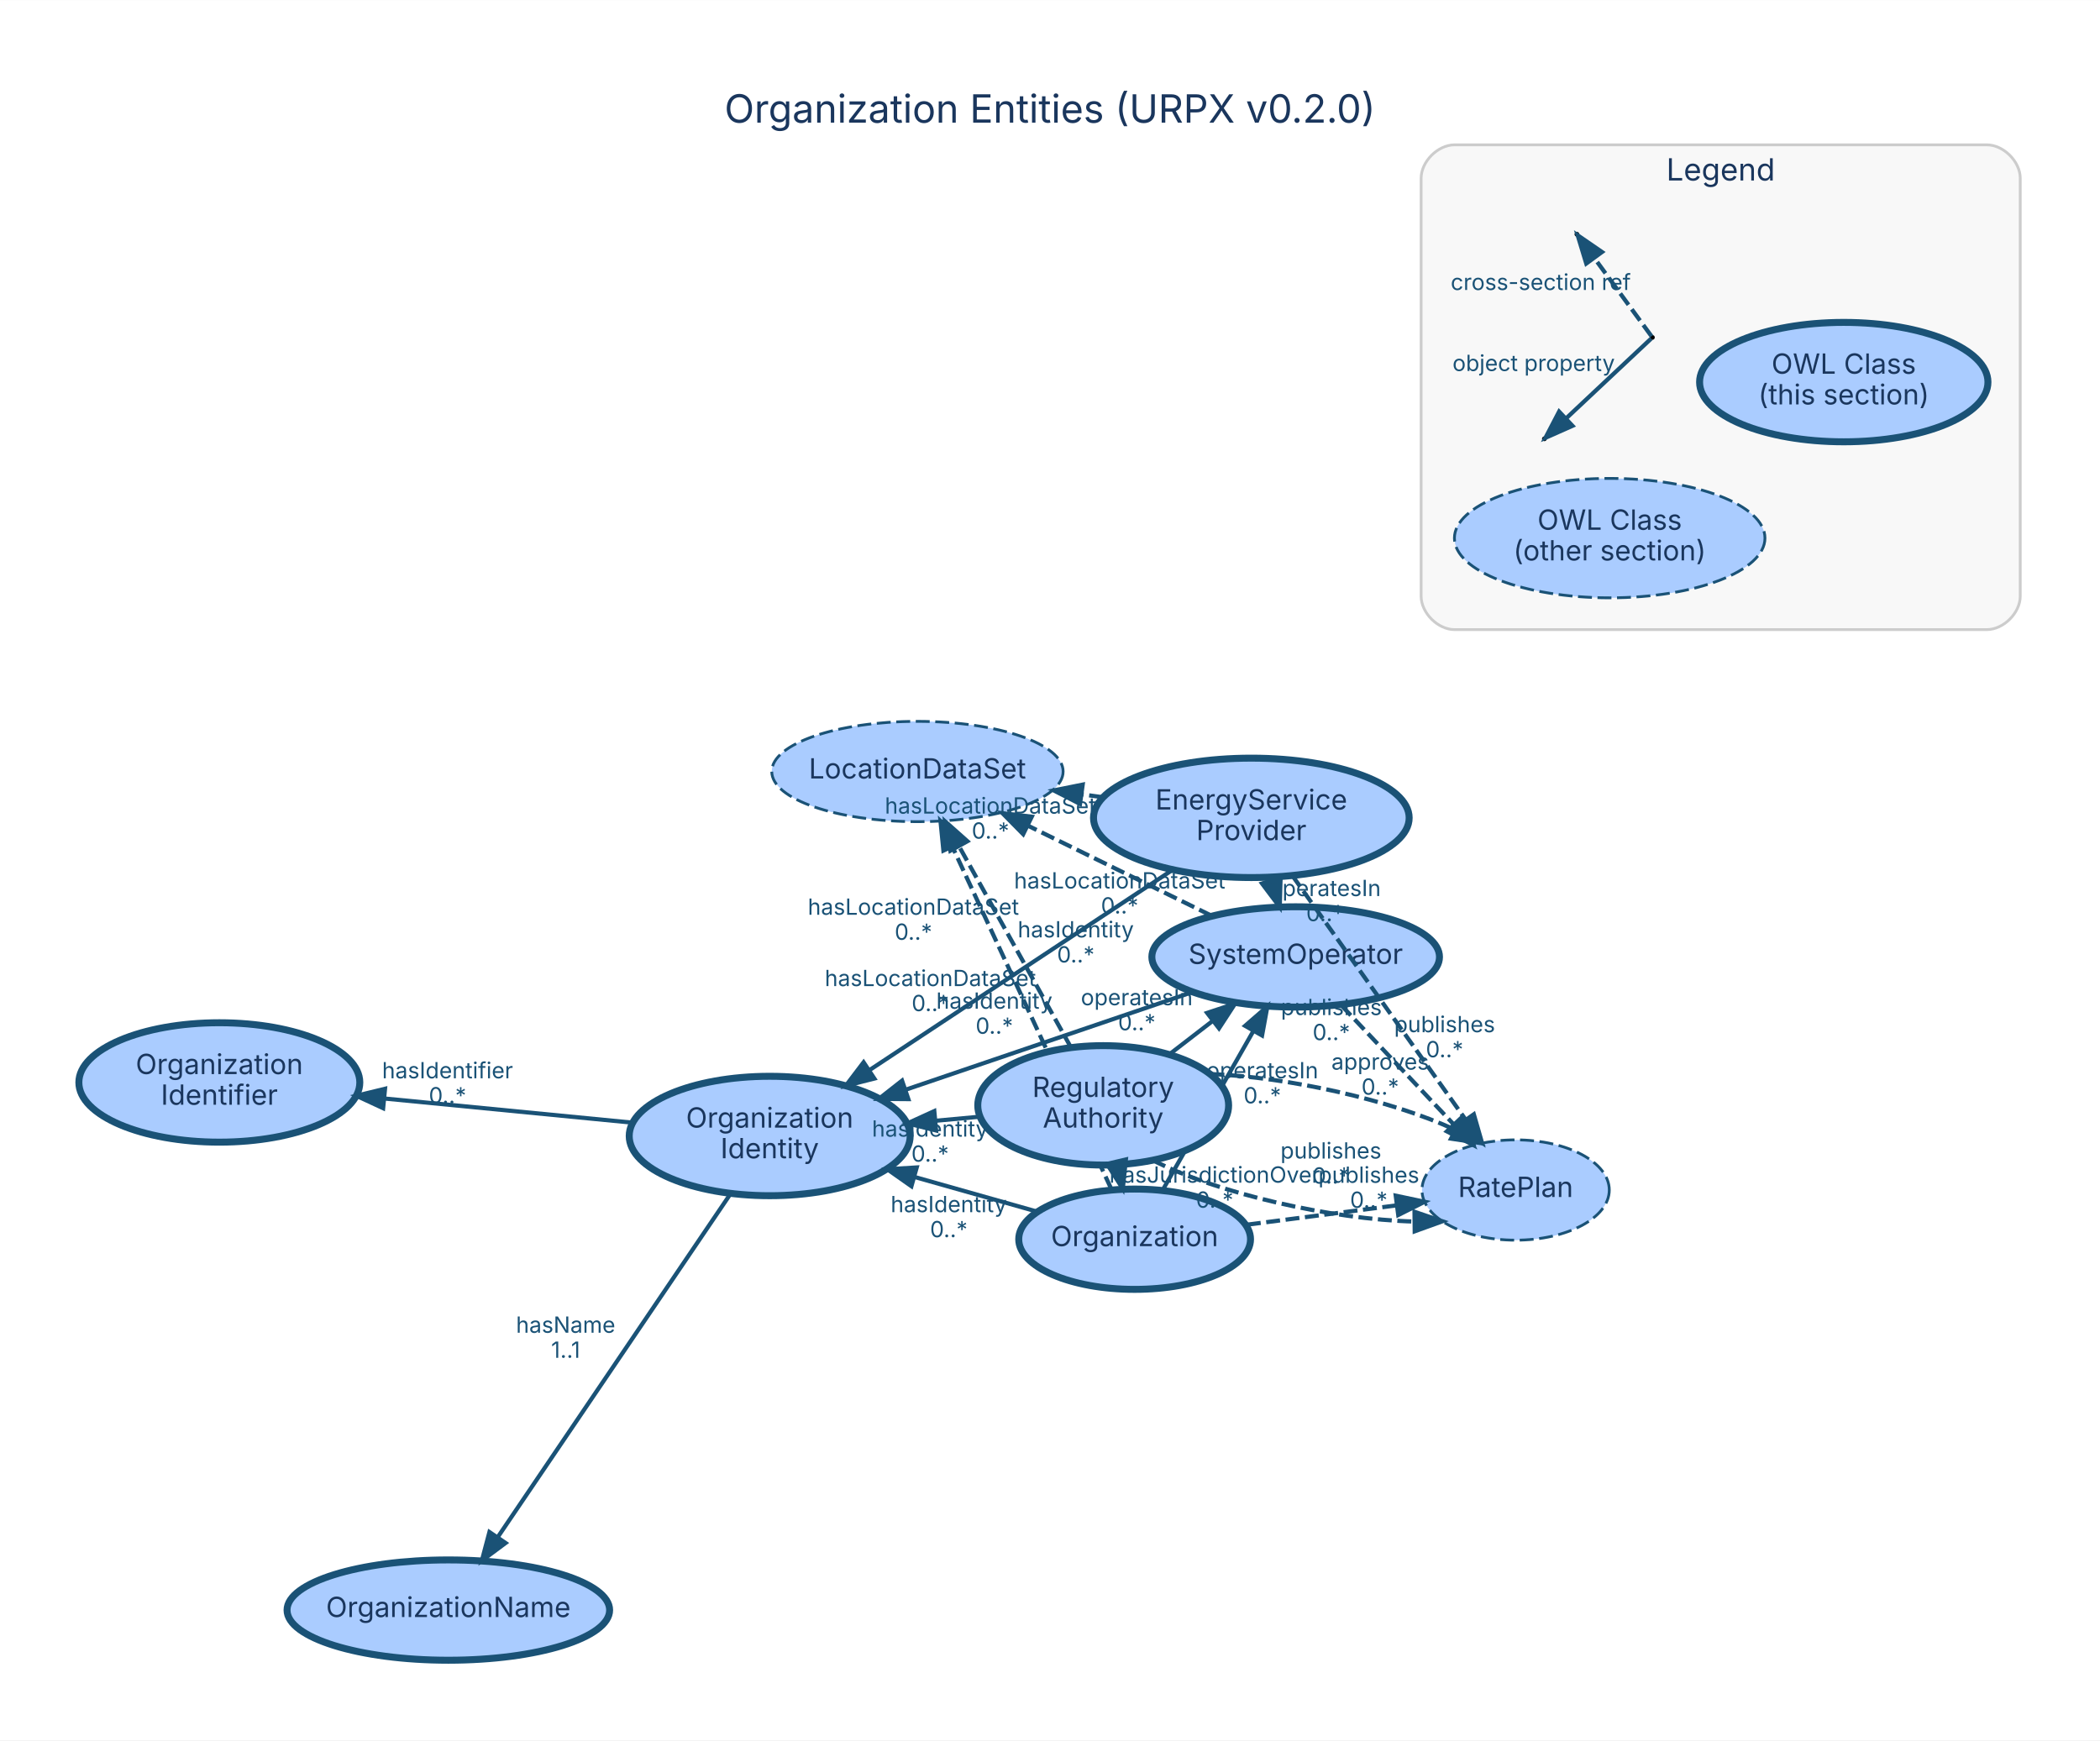
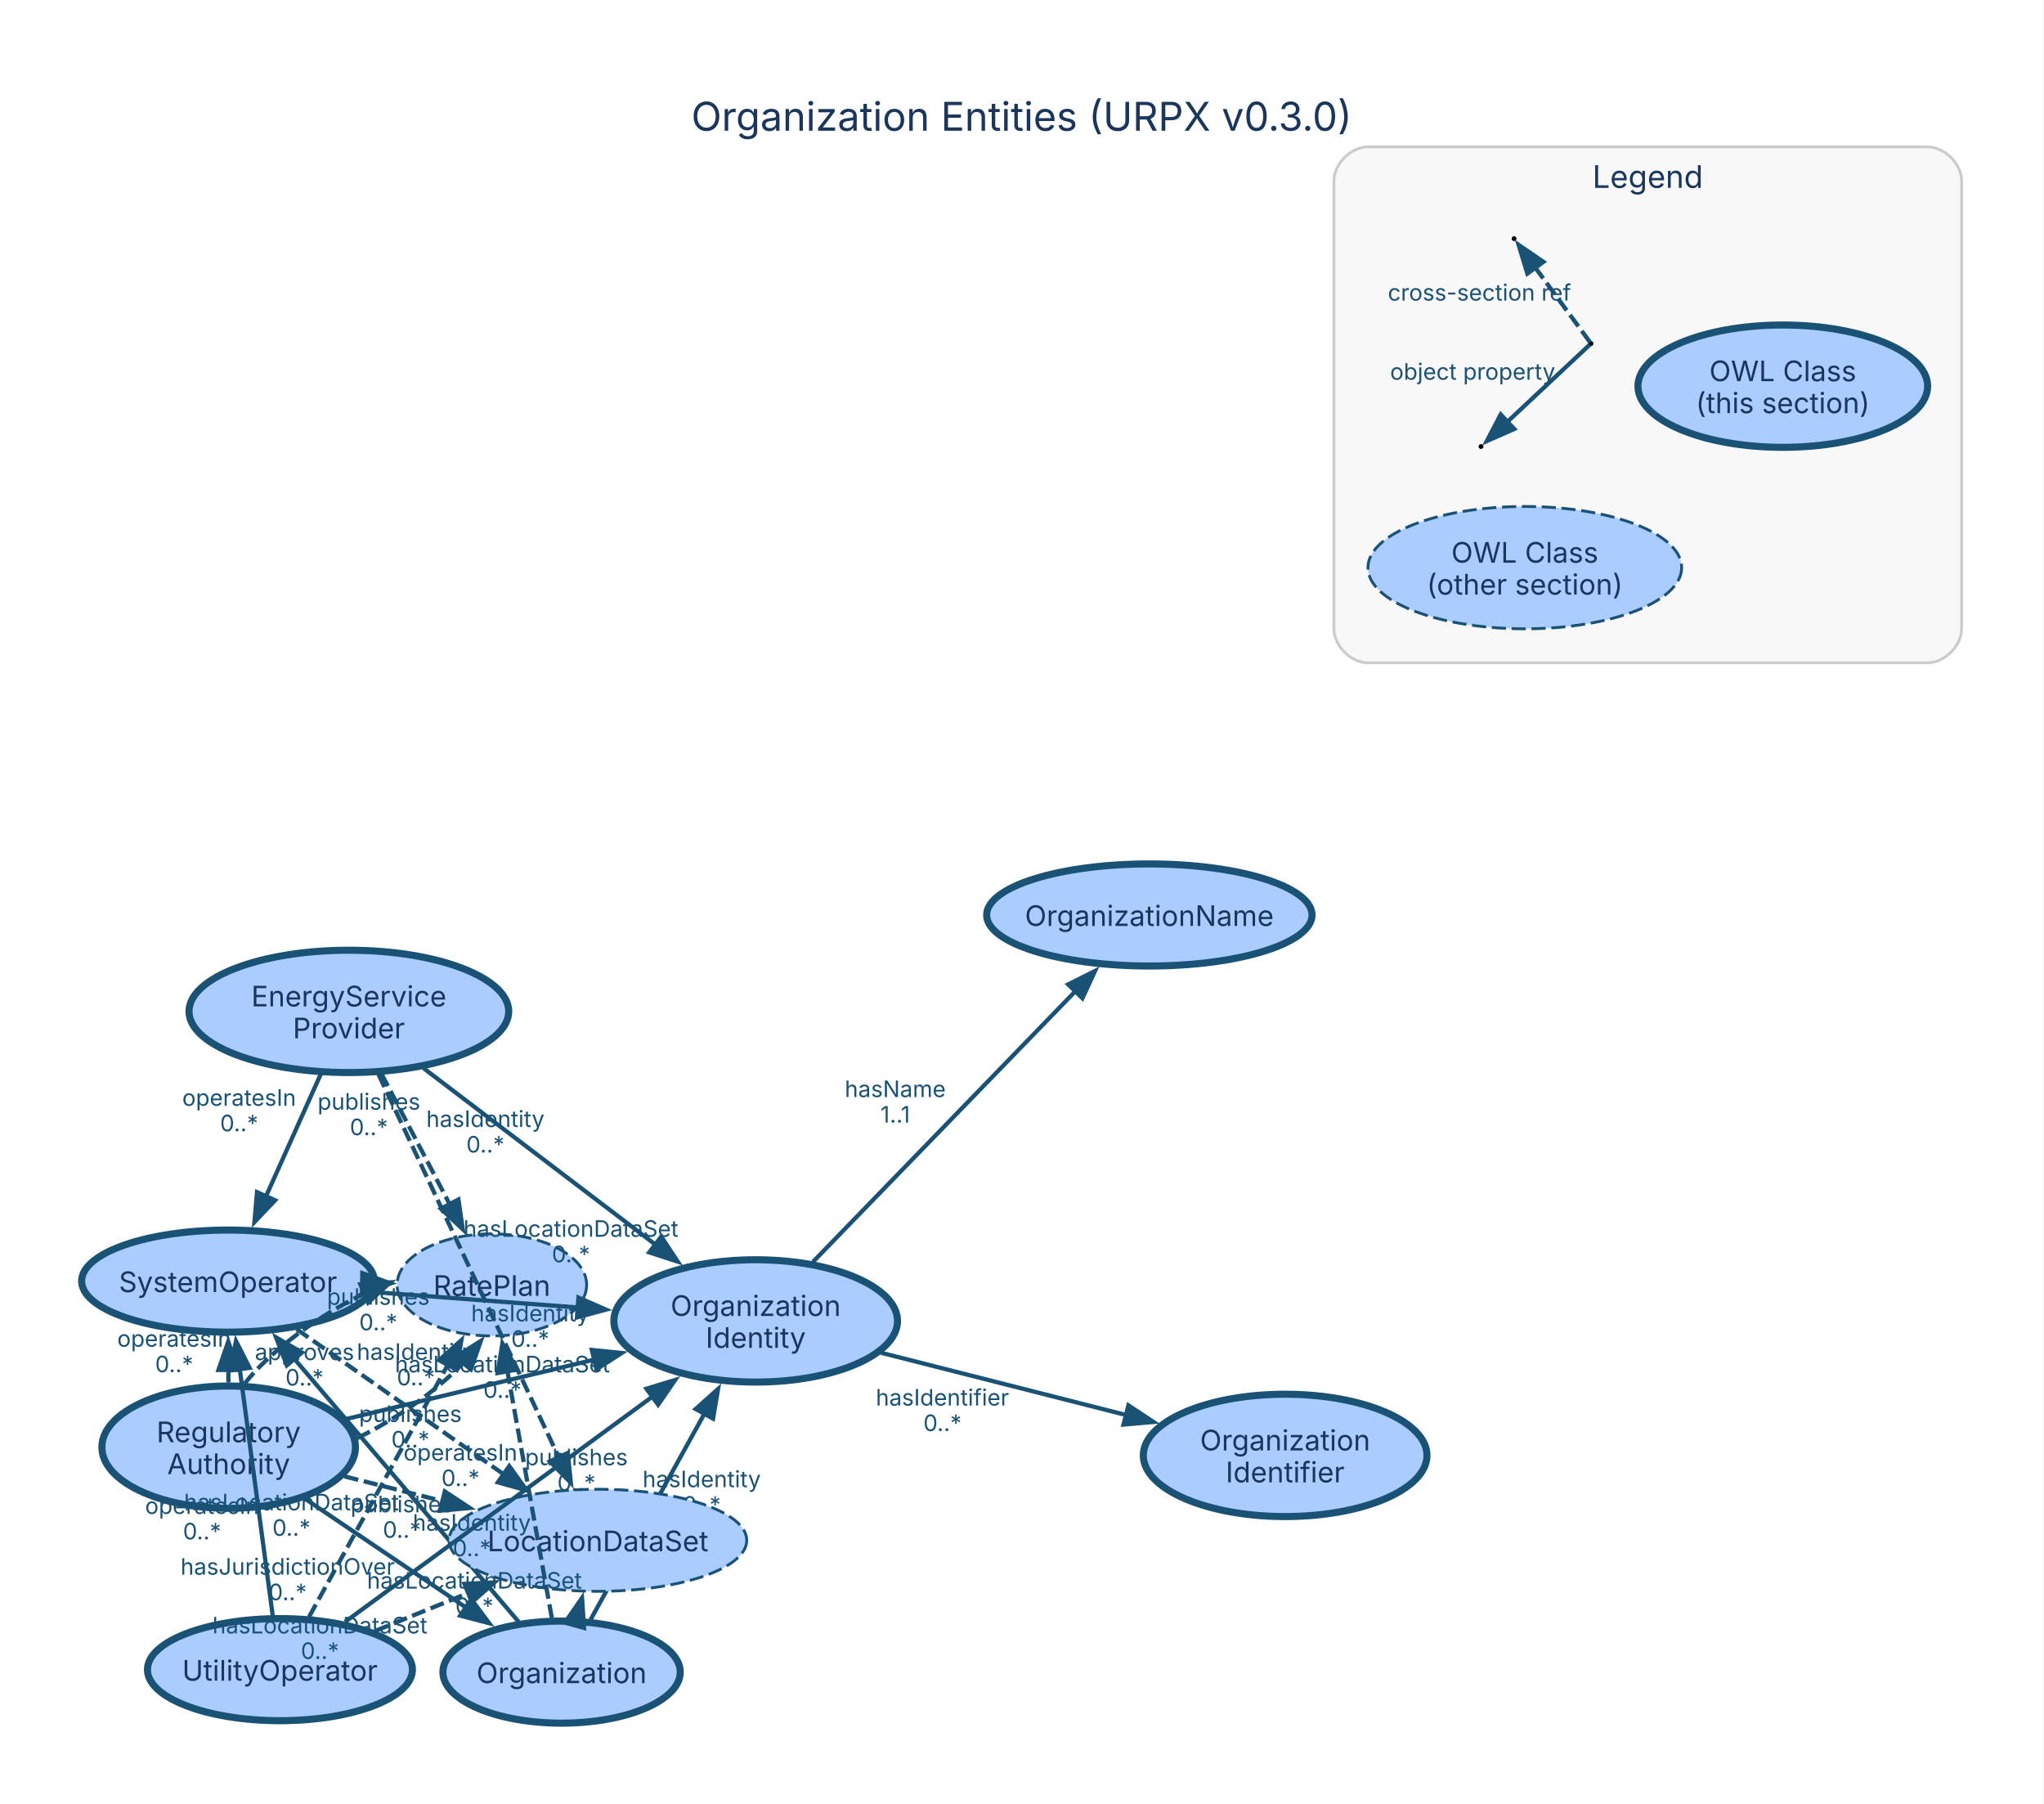
- <svg xmlns="http://www.w3.org/2000/svg" width="754pt" height="625pt" viewBox="0.00 0.00 753.60 624.60">
-   <g id="graph0" class="graph" transform="scale(1 1) rotate(0) translate(28.8 595.8)">
-     <polygon fill="white" stroke="transparent" points="-28.8,28.8 -28.8,-595.8 724.8,-595.8 724.8,28.8 -28.8,28.8" />
-     <text text-anchor="middle" x="348" y="-551.8" font-family="Inter, Helvetica, Arial, sans-serif" font-size="14.00" fill="#1a365d">Organization Entities (URPX v0.2.0)</text>
+ <svg xmlns="http://www.w3.org/2000/svg" width="721pt" height="636pt" viewBox="0.00 0.00 721.00 636.00">
+   <g id="graph0" class="graph" transform="scale(1 1) rotate(0) translate(28.8 607.7)">
+     <polygon fill="white" stroke="none" points="-28.8,28.8 -28.8,-607.7 691.94,-607.7 691.94,28.8 -28.8,28.8" />
+     <text xml:space="preserve" text-anchor="middle" x="331.57" y="-561.6" font-family="Inter, Helvetica, Arial, sans-serif" font-size="14.00" fill="#1a365d">Organization Entities (URPX v0.3.0)</text>
    <g id="clust1" class="cluster">
-       <path fill="#f8f8f8" stroke="#cccccc" d="M493.18,-369.85C493.18,-369.85 684.18,-369.85 684.18,-369.85 690.18,-369.85 696.18,-375.85 696.18,-381.85 696.18,-381.85 696.18,-531.85 696.18,-531.85 696.18,-537.85 690.18,-543.85 684.18,-543.85 684.18,-543.85 493.18,-543.85 493.18,-543.85 487.18,-543.85 481.18,-537.85 481.18,-531.85 481.18,-531.85 481.18,-381.85 481.18,-381.85 481.18,-375.85 487.18,-369.85 493.18,-369.85" />
-       <text text-anchor="middle" x="588.68" y="-531.05" font-family="Inter, Helvetica, Arial, sans-serif" font-size="11.00" fill="#1a365d">Legend</text>
+       <path fill="#f8f8f8" stroke="#cccccc" d="M453.72,-373.95C453.72,-373.95 651.14,-373.95 651.14,-373.95 657.14,-373.95 663.14,-379.95 663.14,-385.95 663.14,-385.95 663.14,-543.9 663.14,-543.9 663.14,-549.9 657.14,-555.9 651.14,-555.9 651.14,-555.9 453.72,-555.9 453.72,-555.9 447.72,-555.9 441.72,-549.9 441.72,-543.9 441.72,-543.9 441.72,-385.95 441.72,-385.95 441.72,-379.95 447.72,-373.95 453.72,-373.95" />
+       <text xml:space="preserve" text-anchor="middle" x="552.43" y="-541.45" font-family="Inter, Helvetica, Arial, sans-serif" font-size="11.00" fill="#1a365d">Legend</text>
    </g>
    <g id="node1" class="node">
-       <ellipse fill="#aaccff" stroke="#1a5276" stroke-width="2.5" cx="378.37" cy="-151.05" rx="41.59" ry="18" />
-       <text text-anchor="middle" x="378.37" y="-148.55" font-family="Inter, Helvetica, Arial, sans-serif" font-size="10.00" fill="#1a365d">Organization</text>
+       <ellipse fill="#aaccff" stroke="#1a5276" stroke-width="2.5" cx="169.29" cy="-18" rx="41.86" ry="18" />
+       <text xml:space="preserve" text-anchor="middle" x="169.29" y="-14.12" font-family="Inter, Helvetica, Arial, sans-serif" font-size="10.00" fill="#1a365d">Organization</text>
    </g>
    <g id="node3" class="node">
-       <ellipse fill="#aaccff" stroke="#1a5276" stroke-width="2.5" cx="436.16" cy="-252.37" rx="51.61" ry="18" />
-       <text text-anchor="middle" x="436.16" y="-249.87" font-family="Inter, Helvetica, Arial, sans-serif" font-size="10.00" fill="#1a365d">SystemOperator</text>
+       <ellipse fill="#aaccff" stroke="#1a5276" stroke-width="2.5" cx="51.63" cy="-155.9" rx="51.63" ry="18" />
+       <text xml:space="preserve" text-anchor="middle" x="51.63" y="-152.02" font-family="Inter, Helvetica, Arial, sans-serif" font-size="10.00" fill="#1a365d">SystemOperator</text>
    </g>
    <g id="edge3" class="edge">
-       <path fill="none" stroke="#1a5276" stroke-width="1.5" d="M388.44,-168.7C397.41,-184.44 410.68,-207.71 420.95,-225.72" />
-       <polygon fill="#1a5276" stroke="#1a5276" stroke-width="1.5" points="418.02,-227.64 426.01,-234.59 424.1,-224.17 418.02,-227.64" />
-       <text text-anchor="middle" x="424.2" y="-208.81" font-family="Inter, Helvetica, Arial, sans-serif" font-size="8.00" fill="#1a5276">operatesIn</text>
-       <text text-anchor="middle" x="424.2" y="-199.81" font-family="Inter, Helvetica, Arial, sans-serif" font-size="8.00" fill="#1a5276">0..*</text>
+       <path fill="none" stroke="#1a5276" stroke-width="1.5" d="M154.14,-35.75C134.05,-59.3 98.36,-101.12 74.85,-128.68" />
+       <polygon fill="#1a5276" stroke="#1a5276" stroke-width="1.5" points="72.38,-126.18 68.56,-136.06 77.71,-130.72 72.38,-126.18" />
+       <text xml:space="preserve" text-anchor="middle" x="133.62" y="-92.61" font-family="Inter, Helvetica, Arial, sans-serif" font-size="8.00" fill="#1a5276">operatesIn</text>
+       <text xml:space="preserve" text-anchor="middle" x="133.62" y="-83.61" font-family="Inter, Helvetica, Arial, sans-serif" font-size="8.00" fill="#1a5276">0..*</text>
+     </g>
+     <g id="node6" class="node">
+       <ellipse fill="#aaccff" stroke="#1a5276" stroke-width="2.5" cx="237.76" cy="-141.86" rx="50.03" ry="21.57" />
+       <text xml:space="preserve" text-anchor="middle" x="237.76" y="-143.61" font-family="Inter, Helvetica, Arial, sans-serif" font-size="10.00" fill="#1a365d">Organization</text>
+       <text xml:space="preserve" text-anchor="middle" x="237.76" y="-132.36" font-family="Inter, Helvetica, Arial, sans-serif" font-size="10.00" fill="#1a365d">Identity</text>
+     </g>
+     <g id="edge1" class="edge">
+       <path fill="none" stroke="#1a5276" stroke-width="1.5" d="M179.54,-36.54C190.12,-55.68 206.84,-85.93 219.66,-109.11" />
+       <polygon fill="#1a5276" stroke="#1a5276" stroke-width="1.5" points="216.59,-110.79 224.49,-117.85 222.71,-107.4 216.59,-110.79" />
+       <text xml:space="preserve" text-anchor="middle" x="218.72" y="-83.22" font-family="Inter, Helvetica, Arial, sans-serif" font-size="8.00" fill="#1a5276">hasIdentity</text>
+       <text xml:space="preserve" text-anchor="middle" x="218.72" y="-74.22" font-family="Inter, Helvetica, Arial, sans-serif" font-size="8.00" fill="#1a5276">0..*</text>
+     </g>
+     <g id="node9" class="node">
+       <ellipse fill="#aaccff" stroke="#1a5276" stroke-dasharray="5,2" cx="182.1" cy="-64.49" rx="52.51" ry="18" />
+       <text xml:space="preserve" text-anchor="middle" x="182.1" y="-60.62" font-family="Inter, Helvetica, Arial, sans-serif" font-size="10.00" fill="#1a365d">LocationDataSet</text>
+     </g>
+     <g id="edge2" class="edge">
+       <path fill="none" stroke="#1a5276" stroke-width="1.5" stroke-dasharray="5,2" d="M174.5,-36.91C174.53,-37.01 174.55,-37.1 174.58,-37.2" />
+       <polygon fill="#1a5276" stroke="#1a5276" stroke-width="1.5" points="170.47,-35.45 176.5,-44.16 177.21,-33.59 170.47,-35.45" />
+       <text xml:space="preserve" text-anchor="middle" x="138.54" y="-47.46" font-family="Inter, Helvetica, Arial, sans-serif" font-size="8.00" fill="#1a5276">hasLocationDataSet</text>
+       <text xml:space="preserve" text-anchor="middle" x="138.54" y="-38.46" font-family="Inter, Helvetica, Arial, sans-serif" font-size="8.00" fill="#1a5276">0..*</text>
+     </g>
+     <g id="node10" class="node">
+       <ellipse fill="#aaccff" stroke="#1a5276" stroke-dasharray="5,2" cx="144.7" cy="-154.56" rx="33.43" ry="18" />
+       <text xml:space="preserve" text-anchor="middle" x="144.7" y="-150.69" font-family="Inter, Helvetica, Arial, sans-serif" font-size="10.00" fill="#1a365d">RatePlan</text>
+     </g>
+     <g id="edge4" class="edge">
+       <path fill="none" stroke="#1a5276" stroke-width="1.5" stroke-dasharray="5,2" d="M165.87,-36.99C161.81,-59.54 154.98,-97.44 150.18,-124.1" />
+       <polygon fill="#1a5276" stroke="#1a5276" stroke-width="1.5" points="146.74,-123.48 148.41,-133.94 153.63,-124.72 146.74,-123.48" />
+       <text xml:space="preserve" text-anchor="middle" x="174.52" y="-90.95" font-family="Inter, Helvetica, Arial, sans-serif" font-size="8.00" fill="#1a5276">publishes</text>
+       <text xml:space="preserve" text-anchor="middle" x="174.52" y="-81.95" font-family="Inter, Helvetica, Arial, sans-serif" font-size="8.00" fill="#1a5276">0..*</text>
+     </g>
+     <g id="node2" class="node">
+       <ellipse fill="#aaccff" stroke="#1a5276" stroke-width="2.5" cx="51.86" cy="-97.33" rx="44.72" ry="21.57" />
+       <text xml:space="preserve" text-anchor="middle" x="51.86" y="-99.08" font-family="Inter, Helvetica, Arial, sans-serif" font-size="10.00" fill="#1a365d">Regulatory</text>
+       <text xml:space="preserve" text-anchor="middle" x="51.86" y="-87.83" font-family="Inter, Helvetica, Arial, sans-serif" font-size="10.00" fill="#1a365d">Authority</text>
+     </g>
+     <g id="edge7" class="edge">
+       <path fill="none" stroke="#1a5276" stroke-width="1.5" d="M78.8,-79.13C95.67,-67.73 117.54,-52.96 135.56,-40.78" />
+       <polygon fill="#1a5276" stroke="#1a5276" stroke-width="1.5" points="137.44,-43.73 143.77,-35.24 133.53,-37.93 137.44,-43.73" />
+       <text xml:space="preserve" text-anchor="middle" x="72.68" y="-52.36" font-family="Inter, Helvetica, Arial, sans-serif" font-size="8.00" fill="#1a5276">hasJurisdictionOver</text>
+       <text xml:space="preserve" text-anchor="middle" x="72.68" y="-43.36" font-family="Inter, Helvetica, Arial, sans-serif" font-size="8.00" fill="#1a5276">0..*</text>
+     </g>
+     <g id="edge9" class="edge">
+       <path fill="none" stroke="#1a5276" stroke-width="1.5" d="M51.77,-120.14C51.76,-121.61 51.76,-123.1 51.75,-124.59" />
+       <polygon fill="#1a5276" stroke="#1a5276" stroke-width="1.5" points="48.25,-124.56 51.71,-134.57 55.25,-124.59 48.25,-124.56" />
+       <text xml:space="preserve" text-anchor="middle" x="32.64" y="-132.77" font-family="Inter, Helvetica, Arial, sans-serif" font-size="8.00" fill="#1a5276">operatesIn</text>
+       <text xml:space="preserve" text-anchor="middle" x="32.64" y="-123.77" font-family="Inter, Helvetica, Arial, sans-serif" font-size="8.00" fill="#1a5276">0..*</text>
+     </g>
+     <g id="edge6" class="edge">
+       <path fill="none" stroke="#1a5276" stroke-width="1.5" d="M93.12,-107.21C118.95,-113.4 152.6,-121.46 180.93,-128.24" />
+       <polygon fill="#1a5276" stroke="#1a5276" stroke-width="1.5" points="179.97,-131.61 190.51,-130.54 181.6,-124.8 179.97,-131.61" />
+       <text xml:space="preserve" text-anchor="middle" x="117.9" y="-128.13" font-family="Inter, Helvetica, Arial, sans-serif" font-size="8.00" fill="#1a5276">hasIdentity</text>
+       <text xml:space="preserve" text-anchor="middle" x="117.9" y="-119.13" font-family="Inter, Helvetica, Arial, sans-serif" font-size="8.00" fill="#1a5276">0..*</text>
+     </g>
+     <g id="edge8" class="edge">
+       <path fill="none" stroke="#1a5276" stroke-width="1.5" stroke-dasharray="5,2" d="M92.71,-87.03C103.68,-84.26 115.71,-81.23 127.3,-78.31" />
+       <polygon fill="#1a5276" stroke="#1a5276" stroke-width="1.5" points="128.1,-81.71 136.94,-75.88 126.39,-74.93 128.1,-81.71" />
+       <text xml:space="preserve" text-anchor="middle" x="74" y="-75.07" font-family="Inter, Helvetica, Arial, sans-serif" font-size="8.00" fill="#1a5276">hasLocationDataSet</text>
+       <text xml:space="preserve" text-anchor="middle" x="74" y="-66.07" font-family="Inter, Helvetica, Arial, sans-serif" font-size="8.00" fill="#1a5276">0..*</text>
+     </g>
+     <g id="edge5" class="edge">
+       <path fill="none" stroke="#1a5276" stroke-width="1.5" stroke-dasharray="5,2" d="M57.49,-119.76C66.7,-131.4 83.31,-143.55 99.72,-151.55" />
+       <polygon fill="#1a5276" stroke="#1a5276" stroke-width="1.5" points="98.31,-154.75 108.88,-155.47 101.06,-148.31 98.31,-154.75" />
+       <text xml:space="preserve" text-anchor="middle" x="78.61" y="-128.05" font-family="Inter, Helvetica, Arial, sans-serif" font-size="8.00" fill="#1a5276">approves</text>
+       <text xml:space="preserve" text-anchor="middle" x="78.61" y="-119.05" font-family="Inter, Helvetica, Arial, sans-serif" font-size="8.00" fill="#1a5276">0..*</text>
+     </g>
+     <g id="edge10" class="edge">
+       <path fill="none" stroke="#1a5276" stroke-width="1.5" stroke-dasharray="5,2" d="M97.23,-100.53C111.16,-107.37 125.19,-117.18 134.67,-127.1" />
+       <polygon fill="#1a5276" stroke="#1a5276" stroke-width="1.5" points="131.83,-129.15 140.8,-134.78 137.3,-124.78 131.83,-129.15" />
+       <text xml:space="preserve" text-anchor="middle" x="115.95" y="-106.22" font-family="Inter, Helvetica, Arial, sans-serif" font-size="8.00" fill="#1a5276">publishes</text>
+       <text xml:space="preserve" text-anchor="middle" x="115.95" y="-97.22" font-family="Inter, Helvetica, Arial, sans-serif" font-size="8.00" fill="#1a5276">0..*</text>
+     </g>
+     <g id="edge11" class="edge">
+       <path fill="none" stroke="#1a5276" stroke-width="1.5" d="M102.98,-152.02C125.34,-150.34 151.75,-148.34 175.24,-146.57" />
+       <polygon fill="#1a5276" stroke="#1a5276" stroke-width="1.5" points="175.25,-150.08 184.95,-145.84 174.72,-143.1 175.25,-150.08" />
+       <text xml:space="preserve" text-anchor="middle" x="158.23" y="-141.7" font-family="Inter, Helvetica, Arial, sans-serif" font-size="8.00" fill="#1a5276">hasIdentity</text>
+       <text xml:space="preserve" text-anchor="middle" x="158.23" y="-132.7" font-family="Inter, Helvetica, Arial, sans-serif" font-size="8.00" fill="#1a5276">0..*</text>
+     </g>
+     <g id="edge12" class="edge">
+       <path fill="none" stroke="#1a5276" stroke-width="1.5" stroke-dasharray="5,2" d="M75.86,-138.92C96.44,-124.5 126.17,-103.67 148.95,-87.71" />
+       <polygon fill="#1a5276" stroke="#1a5276" stroke-width="1.5" points="150.83,-90.67 157.01,-82.07 146.81,-84.94 150.83,-90.67" />
+       <text xml:space="preserve" text-anchor="middle" x="148.41" y="-123.72" font-family="Inter, Helvetica, Arial, sans-serif" font-size="8.00" fill="#1a5276">hasLocationDataSet</text>
+       <text xml:space="preserve" text-anchor="middle" x="148.41" y="-114.72" font-family="Inter, Helvetica, Arial, sans-serif" font-size="8.00" fill="#1a5276">0..*</text>
+     </g>
+     <g id="edge13" class="edge">
+       <path fill="none" stroke="#1a5276" stroke-width="1.5" stroke-dasharray="5,2" d="M104.42,-155.14C104.56,-155.14 104.7,-155.14 104.85,-155.14" />
+       <polygon fill="#1a5276" stroke="#1a5276" stroke-width="1.5" points="99,-158.72 108.95,-155.08 98.9,-151.72 99,-158.72" />
+       <text xml:space="preserve" text-anchor="middle" x="104.63" y="-147.54" font-family="Inter, Helvetica, Arial, sans-serif" font-size="8.00" fill="#1a5276">publishes</text>
+       <text xml:space="preserve" text-anchor="middle" x="104.63" y="-138.54" font-family="Inter, Helvetica, Arial, sans-serif" font-size="8.00" fill="#1a5276">0..*</text>
+     </g>
+     <g id="node4" class="node">
+       <ellipse fill="#aaccff" stroke="#1a5276" stroke-width="2.5" cx="69.95" cy="-18.87" rx="46.74" ry="18" />
+       <text xml:space="preserve" text-anchor="middle" x="69.95" y="-14.99" font-family="Inter, Helvetica, Arial, sans-serif" font-size="10.00" fill="#1a365d">UtilityOperator</text>
+     </g>
+     <g id="edge16" class="edge">
+       <path fill="none" stroke="#1a5276" stroke-width="1.5" d="M67.4,-37.92C64.39,-60.42 59.35,-98.15 55.77,-124.88" />
+       <polygon fill="#1a5276" stroke="#1a5276" stroke-width="1.5" points="52.31,-124.38 54.45,-134.76 59.25,-125.31 52.31,-124.38" />
+       <text xml:space="preserve" text-anchor="middle" x="42.46" y="-73.8" font-family="Inter, Helvetica, Arial, sans-serif" font-size="8.00" fill="#1a5276">operatesIn</text>
+       <text xml:space="preserve" text-anchor="middle" x="42.46" y="-64.8" font-family="Inter, Helvetica, Arial, sans-serif" font-size="8.00" fill="#1a5276">0..*</text>
+     </g>
+     <g id="edge14" class="edge">
+       <path fill="none" stroke="#1a5276" stroke-width="1.5" d="M92.93,-35.71C120.92,-56.22 168.52,-91.11 201.47,-115.26" />
+       <polygon fill="#1a5276" stroke="#1a5276" stroke-width="1.5" points="199.22,-117.95 209.36,-121.04 203.36,-112.3 199.22,-117.95" />
+       <text xml:space="preserve" text-anchor="middle" x="137.64" y="-67.88" font-family="Inter, Helvetica, Arial, sans-serif" font-size="8.00" fill="#1a5276">hasIdentity</text>
+       <text xml:space="preserve" text-anchor="middle" x="137.64" y="-58.88" font-family="Inter, Helvetica, Arial, sans-serif" font-size="8.00" fill="#1a5276">0..*</text>
+     </g>
+     <g id="edge15" class="edge">
+       <path fill="none" stroke="#1a5276" stroke-width="1.5" stroke-dasharray="5,2" d="M103.6,-32.55C113.94,-36.76 125.51,-41.47 136.51,-45.94" />
+       <polygon fill="#1a5276" stroke="#1a5276" stroke-width="1.5" points="135.02,-49.11 145.6,-49.64 137.65,-42.63 135.02,-49.11" />
+       <text xml:space="preserve" text-anchor="middle" x="84.05" y="-31.65" font-family="Inter, Helvetica, Arial, sans-serif" font-size="8.00" fill="#1a5276">hasLocationDataSet</text>
+       <text xml:space="preserve" text-anchor="middle" x="84.05" y="-22.65" font-family="Inter, Helvetica, Arial, sans-serif" font-size="8.00" fill="#1a5276">0..*</text>
+     </g>
+     <g id="edge17" class="edge">
+       <path fill="none" stroke="#1a5276" stroke-width="1.5" stroke-dasharray="5,2" d="M80.19,-37.45C92.85,-60.44 114.54,-99.81 129.23,-126.49" />
+       <polygon fill="#1a5276" stroke="#1a5276" stroke-width="1.5" points="126.07,-128 133.96,-135.08 132.2,-124.63 126.07,-128" />
+       <text xml:space="preserve" text-anchor="middle" x="112.96" y="-74.37" font-family="Inter, Helvetica, Arial, sans-serif" font-size="8.00" fill="#1a5276">publishes</text>
+       <text xml:space="preserve" text-anchor="middle" x="112.96" y="-65.37" font-family="Inter, Helvetica, Arial, sans-serif" font-size="8.00" fill="#1a5276">0..*</text>
    </g>
    <g id="node5" class="node">
-       <ellipse fill="#aaccff" stroke="#1a5276" stroke-width="2.5" cx="247.41" cy="-188.1" rx="50.41" ry="21.43" />
-       <text text-anchor="middle" x="247.41" y="-191.1" font-family="Inter, Helvetica, Arial, sans-serif" font-size="10.00" fill="#1a365d">Organization</text>
-       <text text-anchor="middle" x="247.41" y="-180.1" font-family="Inter, Helvetica, Arial, sans-serif" font-size="10.00" fill="#1a365d">Identity</text>
-     </g>
-     <g id="edge1" class="edge">
-       <path fill="none" stroke="#1a5276" stroke-width="1.5" d="M343.28,-160.98C329.86,-164.78 314.25,-169.19 299.57,-173.34" />
-       <polygon fill="#1a5276" stroke="#1a5276" stroke-width="1.5" points="298.27,-170.07 289.6,-176.16 300.17,-176.81 298.27,-170.07" />
-       <text text-anchor="middle" x="311.67" y="-160.76" font-family="Inter, Helvetica, Arial, sans-serif" font-size="8.00" fill="#1a5276">hasIdentity</text>
-       <text text-anchor="middle" x="311.67" y="-151.76" font-family="Inter, Helvetica, Arial, sans-serif" font-size="8.00" fill="#1a5276">0..*</text>
+       <ellipse fill="#aaccff" stroke="#1a5276" stroke-width="2.5" cx="94.26" cy="-251.02" rx="56.39" ry="21.57" />
+       <text xml:space="preserve" text-anchor="middle" x="94.26" y="-252.77" font-family="Inter, Helvetica, Arial, sans-serif" font-size="10.00" fill="#1a365d">EnergyService</text>
+       <text xml:space="preserve" text-anchor="middle" x="94.26" y="-241.52" font-family="Inter, Helvetica, Arial, sans-serif" font-size="10.00" fill="#1a365d">Provider</text>
+     </g>
+     <g id="edge20" class="edge">
+       <path fill="none" stroke="#1a5276" stroke-width="1.5" d="M84.37,-228.95C78.61,-216.09 71.26,-199.7 64.98,-185.7" />
+       <polygon fill="#1a5276" stroke="#1a5276" stroke-width="1.5" points="68.24,-184.4 60.95,-176.71 61.85,-187.26 68.24,-184.4" />
+       <text xml:space="preserve" text-anchor="middle" x="55.55" y="-217.73" font-family="Inter, Helvetica, Arial, sans-serif" font-size="8.00" fill="#1a5276">operatesIn</text>
+       <text xml:space="preserve" text-anchor="middle" x="55.55" y="-208.73" font-family="Inter, Helvetica, Arial, sans-serif" font-size="8.00" fill="#1a5276">0..*</text>
+     </g>
+     <g id="edge18" class="edge">
+       <path fill="none" stroke="#1a5276" stroke-width="1.5" d="M120.58,-230.99C143.58,-213.5 177.16,-187.95 202.49,-168.69" />
+       <polygon fill="#1a5276" stroke="#1a5276" stroke-width="1.5" points="204.44,-171.6 210.28,-162.76 200.21,-166.03 204.44,-171.6" />
+       <text xml:space="preserve" text-anchor="middle" x="142.41" y="-210.24" font-family="Inter, Helvetica, Arial, sans-serif" font-size="8.00" fill="#1a5276">hasIdentity</text>
+       <text xml:space="preserve" text-anchor="middle" x="142.41" y="-201.24" font-family="Inter, Helvetica, Arial, sans-serif" font-size="8.00" fill="#1a5276">0..*</text>
+     </g>
+     <g id="edge19" class="edge">
+       <path fill="none" stroke="#1a5276" stroke-width="1.5" stroke-dasharray="5,2" d="M104.68,-228.89C120.58,-195.13 150.89,-130.76 168.5,-93.37" />
+       <polygon fill="#1a5276" stroke="#1a5276" stroke-width="1.5" points="171.47,-95.28 172.56,-84.74 165.14,-92.3 171.47,-95.28" />
+       <text xml:space="preserve" text-anchor="middle" x="172.59" y="-171.53" font-family="Inter, Helvetica, Arial, sans-serif" font-size="8.00" fill="#1a5276">hasLocationDataSet</text>
+       <text xml:space="preserve" text-anchor="middle" x="172.59" y="-162.53" font-family="Inter, Helvetica, Arial, sans-serif" font-size="8.00" fill="#1a5276">0..*</text>
+     </g>
+     <g id="edge21" class="edge">
+       <path fill="none" stroke="#1a5276" stroke-width="1.5" stroke-dasharray="5,2" d="M105.7,-229.13C112.88,-215.4 122.21,-197.56 129.94,-182.77" />
+       <polygon fill="#1a5276" stroke="#1a5276" stroke-width="1.5" points="132.9,-184.67 134.43,-174.19 126.7,-181.43 132.9,-184.67" />
+       <text xml:space="preserve" text-anchor="middle" x="101.32" y="-216.35" font-family="Inter, Helvetica, Arial, sans-serif" font-size="8.00" fill="#1a5276">publishes</text>
+       <text xml:space="preserve" text-anchor="middle" x="101.32" y="-207.35" font-family="Inter, Helvetica, Arial, sans-serif" font-size="8.00" fill="#1a5276">0..*</text>
+     </g>
+     <g id="node7" class="node">
+       <ellipse fill="#aaccff" stroke="#1a5276" stroke-width="2.5" cx="424.52" cy="-94.43" rx="50.03" ry="21.57" />
+       <text xml:space="preserve" text-anchor="middle" x="424.52" y="-96.18" font-family="Inter, Helvetica, Arial, sans-serif" font-size="10.00" fill="#1a365d">Organization</text>
+       <text xml:space="preserve" text-anchor="middle" x="424.52" y="-84.93" font-family="Inter, Helvetica, Arial, sans-serif" font-size="10.00" fill="#1a365d">Identifier</text>
+     </g>
+     <g id="edge22" class="edge">
+       <path fill="none" stroke="#1a5276" stroke-width="1.5" d="M282.02,-130.62C307.98,-124.02 341.01,-115.64 368.74,-108.59" />
+       <polygon fill="#1a5276" stroke="#1a5276" stroke-width="1.5" points="369.23,-112.08 378.06,-106.23 367.5,-105.3 369.23,-112.08" />
+       <text xml:space="preserve" text-anchor="middle" x="303.63" y="-112.01" font-family="Inter, Helvetica, Arial, sans-serif" font-size="8.00" fill="#1a5276">hasIdentifier</text>
+       <text xml:space="preserve" text-anchor="middle" x="303.63" y="-103.01" font-family="Inter, Helvetica, Arial, sans-serif" font-size="8.00" fill="#1a5276">0..*</text>
    </g>
    <g id="node8" class="node">
-       <ellipse fill="#aaccff" stroke="#1a5276" stroke-dasharray="5,2" cx="300.43" cy="-318.92" rx="52.28" ry="18" />
-       <text text-anchor="middle" x="300.43" y="-316.42" font-family="Inter, Helvetica, Arial, sans-serif" font-size="10.00" fill="#1a365d">LocationDataSet</text>
-     </g>
-     <g id="edge2" class="edge">
-       <path fill="none" stroke="#1a5276" stroke-width="1.5" stroke-dasharray="5,2" d="M370.03,-169.02C356.38,-198.43 329.17,-257.02 313.12,-291.6" />
-       <polygon fill="#1a5276" stroke="#1a5276" stroke-width="1.5" points="309.75,-290.54 308.71,-301.09 316.1,-293.49 309.75,-290.54" />
-       <text text-anchor="middle" x="305.07" y="-241.91" font-family="Inter, Helvetica, Arial, sans-serif" font-size="8.00" fill="#1a5276">hasLocationDataSet</text>
-       <text text-anchor="middle" x="305.07" y="-232.91" font-family="Inter, Helvetica, Arial, sans-serif" font-size="8.00" fill="#1a5276">0..*</text>
-     </g>
-     <g id="node9" class="node">
-       <ellipse fill="#aaccff" stroke="#1a5276" stroke-dasharray="5,2" cx="515.09" cy="-168.71" rx="33.61" ry="18" />
-       <text text-anchor="middle" x="515.09" y="-166.21" font-family="Inter, Helvetica, Arial, sans-serif" font-size="10.00" fill="#1a365d">RatePlan</text>
-     </g>
-     <g id="edge4" class="edge">
-       <path fill="none" stroke="#1a5276" stroke-width="1.5" stroke-dasharray="5,2" d="M418.65,-156.26C435.48,-158.43 455.06,-160.96 472.16,-163.17" />
-       <polygon fill="#1a5276" stroke="#1a5276" stroke-width="1.5" points="472.07,-166.68 482.44,-164.49 472.97,-159.74 472.07,-166.68" />
-       <text text-anchor="middle" x="462.4" y="-171.31" font-family="Inter, Helvetica, Arial, sans-serif" font-size="8.00" fill="#1a5276">publishes</text>
-       <text text-anchor="middle" x="462.4" y="-162.31" font-family="Inter, Helvetica, Arial, sans-serif" font-size="8.00" fill="#1a5276">0..*</text>
-     </g>
-     <g id="node2" class="node">
-       <ellipse fill="#aaccff" stroke="#1a5276" stroke-width="2.5" cx="367.09" cy="-199.1" rx="45.01" ry="21.43" />
-       <text text-anchor="middle" x="367.09" y="-202.1" font-family="Inter, Helvetica, Arial, sans-serif" font-size="10.00" fill="#1a365d">Regulatory</text>
-       <text text-anchor="middle" x="367.09" y="-191.1" font-family="Inter, Helvetica, Arial, sans-serif" font-size="10.00" fill="#1a365d">Authority</text>
-     </g>
-     <g id="edge7" class="edge">
-       <path fill="none" stroke="#1a5276" stroke-width="1.5" d="M372.07,-177.88C372.09,-177.79 372.11,-177.7 372.13,-177.61" />
-       <polygon fill="#1a5276" stroke="#1a5276" stroke-width="1.5" points="375.24,-179.68 374.12,-169.14 368.43,-178.08 375.24,-179.68" />
-       <text text-anchor="middle" x="407.1" y="-171.35" font-family="Inter, Helvetica, Arial, sans-serif" font-size="8.00" fill="#1a5276">hasJurisdictionOver</text>
-       <text text-anchor="middle" x="407.1" y="-162.35" font-family="Inter, Helvetica, Arial, sans-serif" font-size="8.00" fill="#1a5276">0..*</text>
-     </g>
-     <g id="edge9" class="edge">
-       <path fill="none" stroke="#1a5276" stroke-width="1.5" d="M390.86,-217.43C395.88,-221.3 401.23,-225.43 406.44,-229.45" />
-       <polygon fill="#1a5276" stroke="#1a5276" stroke-width="1.5" points="404.38,-232.28 414.43,-235.61 408.65,-226.74 404.38,-232.28" />
-       <text text-anchor="middle" x="379.15" y="-235.04" font-family="Inter, Helvetica, Arial, sans-serif" font-size="8.00" fill="#1a5276">operatesIn</text>
-       <text text-anchor="middle" x="379.15" y="-226.04" font-family="Inter, Helvetica, Arial, sans-serif" font-size="8.00" fill="#1a5276">0..*</text>
-     </g>
-     <g id="edge6" class="edge">
-       <path fill="none" stroke="#1a5276" stroke-width="1.5" d="M322.53,-195C317.42,-194.53 312.16,-194.05 306.9,-193.56" />
-       <polygon fill="#1a5276" stroke="#1a5276" stroke-width="1.5" points="307.12,-190.07 296.84,-192.64 306.48,-197.04 307.12,-190.07" />
-       <text text-anchor="middle" x="304.96" y="-187.88" font-family="Inter, Helvetica, Arial, sans-serif" font-size="8.00" fill="#1a5276">hasIdentity</text>
-       <text text-anchor="middle" x="304.96" y="-178.88" font-family="Inter, Helvetica, Arial, sans-serif" font-size="8.00" fill="#1a5276">0..*</text>
-     </g>
-     <g id="edge8" class="edge">
-       <path fill="none" stroke="#1a5276" stroke-width="1.5" stroke-dasharray="5,2" d="M355.63,-219.69C344.49,-239.72 327.52,-270.23 315.33,-292.13" />
-       <polygon fill="#1a5276" stroke="#1a5276" stroke-width="1.5" points="312.24,-290.5 310.44,-300.94 318.36,-293.9 312.24,-290.5" />
-       <text text-anchor="middle" x="298.98" y="-267.51" font-family="Inter, Helvetica, Arial, sans-serif" font-size="8.00" fill="#1a5276">hasLocationDataSet</text>
-       <text text-anchor="middle" x="298.98" y="-258.51" font-family="Inter, Helvetica, Arial, sans-serif" font-size="8.00" fill="#1a5276">0..*</text>
-     </g>
-     <g id="edge5" class="edge">
-       <path fill="none" stroke="#1a5276" stroke-width="1.5" stroke-dasharray="5,2" d="M405.56,-210.34C433.54,-209.26 470.35,-201.03 493.41,-190.31" />
-       <polygon fill="#1a5276" stroke="#1a5276" stroke-width="1.5" points="495.18,-193.34 502.39,-185.57 491.91,-187.15 495.18,-193.34" />
-       <text text-anchor="middle" x="466.49" y="-211.93" font-family="Inter, Helvetica, Arial, sans-serif" font-size="8.00" fill="#1a5276">approves</text>
-       <text text-anchor="middle" x="466.49" y="-202.93" font-family="Inter, Helvetica, Arial, sans-serif" font-size="8.00" fill="#1a5276">0..*</text>
-     </g>
-     <g id="edge10" class="edge">
-       <path fill="none" stroke="#1a5276" stroke-width="1.5" stroke-dasharray="5,2" d="M384.82,-179.43C408,-167.48 448.94,-158.16 478.8,-157.39" />
-       <polygon fill="#1a5276" stroke="#1a5276" stroke-width="1.5" points="478.81,-160.89 488.84,-157.49 478.88,-153.89 478.81,-160.89" />
-       <text text-anchor="middle" x="448.81" y="-180.01" font-family="Inter, Helvetica, Arial, sans-serif" font-size="8.00" fill="#1a5276">publishes</text>
-       <text text-anchor="middle" x="448.81" y="-171.01" font-family="Inter, Helvetica, Arial, sans-serif" font-size="8.00" fill="#1a5276">0..*</text>
-     </g>
-     <g id="edge11" class="edge">
-       <path fill="none" stroke="#1a5276" stroke-width="1.5" d="M398.87,-239.67C369.46,-229.66 328.22,-215.62 296.19,-204.71" />
-       <polygon fill="#1a5276" stroke="#1a5276" stroke-width="1.5" points="297.17,-201.34 286.57,-201.43 294.91,-207.97 297.17,-201.34" />
-       <text text-anchor="middle" x="328.03" y="-233.79" font-family="Inter, Helvetica, Arial, sans-serif" font-size="8.00" fill="#1a5276">hasIdentity</text>
-       <text text-anchor="middle" x="328.03" y="-224.79" font-family="Inter, Helvetica, Arial, sans-serif" font-size="8.00" fill="#1a5276">0..*</text>
-     </g>
-     <g id="edge12" class="edge">
-       <path fill="none" stroke="#1a5276" stroke-width="1.5" stroke-dasharray="5,2" d="M406.03,-267.14C386.58,-276.68 361.05,-289.2 339.97,-299.53" />
-       <polygon fill="#1a5276" stroke="#1a5276" stroke-width="1.5" points="338.38,-296.42 330.94,-303.96 341.46,-302.7 338.38,-296.42" />
-       <text text-anchor="middle" x="373" y="-276.94" font-family="Inter, Helvetica, Arial, sans-serif" font-size="8.00" fill="#1a5276">hasLocationDataSet</text>
-       <text text-anchor="middle" x="373" y="-267.94" font-family="Inter, Helvetica, Arial, sans-serif" font-size="8.00" fill="#1a5276">0..*</text>
-     </g>
-     <g id="edge13" class="edge">
-       <path fill="none" stroke="#1a5276" stroke-width="1.5" stroke-dasharray="5,2" d="M452.51,-235.04C464.14,-222.72 479.9,-206.01 492.69,-192.45" />
-       <polygon fill="#1a5276" stroke="#1a5276" stroke-width="1.5" points="495.51,-194.56 499.83,-184.89 490.42,-189.76 495.51,-194.56" />
-       <text text-anchor="middle" x="489.6" y="-225.35" font-family="Inter, Helvetica, Arial, sans-serif" font-size="8.00" fill="#1a5276">publishes</text>
-       <text text-anchor="middle" x="489.6" y="-216.35" font-family="Inter, Helvetica, Arial, sans-serif" font-size="8.00" fill="#1a5276">0..*</text>
-     </g>
-     <g id="node4" class="node">
-       <ellipse fill="#aaccff" stroke="#1a5276" stroke-width="2.5" cx="420.25" cy="-302.29" rx="56.64" ry="21.43" />
-       <text text-anchor="middle" x="420.25" y="-305.29" font-family="Inter, Helvetica, Arial, sans-serif" font-size="10.00" fill="#1a365d">EnergyService</text>
-       <text text-anchor="middle" x="420.25" y="-294.29" font-family="Inter, Helvetica, Arial, sans-serif" font-size="10.00" fill="#1a365d">Provider</text>
-     </g>
-     <g id="edge16" class="edge">
-       <path fill="none" stroke="#1a5276" stroke-width="1.5" d="M427,-281.12C427.1,-280.78 427.21,-280.44 427.32,-280.1" />
-       <polygon fill="#1a5276" stroke="#1a5276" stroke-width="1.5" points="430.75,-280.86 430.45,-270.27 424.08,-278.73 430.75,-280.86" />
-       <text text-anchor="middle" x="446.66" y="-274.21" font-family="Inter, Helvetica, Arial, sans-serif" font-size="8.00" fill="#1a5276">operatesIn</text>
-       <text text-anchor="middle" x="446.66" y="-265.21" font-family="Inter, Helvetica, Arial, sans-serif" font-size="8.00" fill="#1a5276">0..*</text>
-     </g>
-     <g id="edge14" class="edge">
-       <path fill="none" stroke="#1a5276" stroke-width="1.5" d="M392.09,-283.69C362.45,-264.1 315.7,-233.21 283.4,-211.87" />
-       <polygon fill="#1a5276" stroke="#1a5276" stroke-width="1.5" points="284.97,-208.72 274.7,-206.12 281.11,-214.56 284.97,-208.72" />
-       <text text-anchor="middle" x="357.25" y="-259.38" font-family="Inter, Helvetica, Arial, sans-serif" font-size="8.00" fill="#1a5276">hasIdentity</text>
-       <text text-anchor="middle" x="357.25" y="-250.38" font-family="Inter, Helvetica, Arial, sans-serif" font-size="8.00" fill="#1a5276">0..*</text>
-     </g>
-     <g id="edge15" class="edge">
-       <path fill="none" stroke="#1a5276" stroke-width="1.5" stroke-dasharray="5,2" d="M367,-309.68C364.43,-310.04 361.84,-310.4 359.26,-310.75" />
-       <polygon fill="#1a5276" stroke="#1a5276" stroke-width="1.5" points="358.77,-307.29 349.34,-312.13 359.73,-314.22 358.77,-307.29" />
-       <text text-anchor="middle" x="326.63" y="-303.82" font-family="Inter, Helvetica, Arial, sans-serif" font-size="8.00" fill="#1a5276">hasLocationDataSet</text>
-       <text text-anchor="middle" x="326.63" y="-294.82" font-family="Inter, Helvetica, Arial, sans-serif" font-size="8.00" fill="#1a5276">0..*</text>
-     </g>
-     <g id="edge17" class="edge">
-       <path fill="none" stroke="#1a5276" stroke-width="1.5" stroke-dasharray="5,2" d="M434.86,-281.71C451.59,-258.14 479.02,-219.52 497.06,-194.1" />
-       <polygon fill="#1a5276" stroke="#1a5276" stroke-width="1.5" points="500.09,-195.89 503.02,-185.71 494.38,-191.84 500.09,-195.89" />
-       <text text-anchor="middle" x="448.96" y="-231.5" font-family="Inter, Helvetica, Arial, sans-serif" font-size="8.00" fill="#1a5276">publishes</text>
-       <text text-anchor="middle" x="448.96" y="-222.5" font-family="Inter, Helvetica, Arial, sans-serif" font-size="8.00" fill="#1a5276">0..*</text>
-     </g>
-     <g id="node6" class="node">
-       <ellipse fill="#aaccff" stroke="#1a5276" stroke-width="2.5" cx="49.91" cy="-207.32" rx="50.41" ry="21.43" />
-       <text text-anchor="middle" x="49.91" y="-210.32" font-family="Inter, Helvetica, Arial, sans-serif" font-size="10.00" fill="#1a365d">Organization</text>
-       <text text-anchor="middle" x="49.91" y="-199.32" font-family="Inter, Helvetica, Arial, sans-serif" font-size="10.00" fill="#1a365d">Identifier</text>
-     </g>
-     <g id="edge18" class="edge">
-       <path fill="none" stroke="#1a5276" stroke-width="1.5" d="M198.34,-192.87C171.37,-195.5 137.73,-198.77 109.29,-201.54" />
-       <polygon fill="#1a5276" stroke="#1a5276" stroke-width="1.5" points="108.69,-198.08 99.07,-202.54 109.37,-205.05 108.69,-198.08" />
-       <text text-anchor="middle" x="131.81" y="-208.81" font-family="Inter, Helvetica, Arial, sans-serif" font-size="8.00" fill="#1a5276">hasIdentifier</text>
-       <text text-anchor="middle" x="131.81" y="-199.81" font-family="Inter, Helvetica, Arial, sans-serif" font-size="8.00" fill="#1a5276">0..*</text>
-     </g>
-     <g id="node7" class="node">
-       <ellipse fill="#aaccff" stroke="#1a5276" stroke-width="2.5" cx="132.09" cy="-17.94" rx="57.88" ry="18" />
-       <text text-anchor="middle" x="132.09" y="-15.44" font-family="Inter, Helvetica, Arial, sans-serif" font-size="10.00" fill="#1a365d">OrganizationName</text>
-     </g>
-     <g id="edge19" class="edge">
-       <path fill="none" stroke="#1a5276" stroke-width="1.5" d="M233.5,-167.57C212.55,-136.66 172.9,-78.16 149.87,-44.19" />
-       <polygon fill="#1a5276" stroke="#1a5276" stroke-width="1.5" points="152.63,-42.02 144.12,-35.7 146.84,-45.94 152.63,-42.02" />
-       <text text-anchor="middle" x="174.19" y="-117.48" font-family="Inter, Helvetica, Arial, sans-serif" font-size="8.00" fill="#1a5276">hasName</text>
-       <text text-anchor="middle" x="174.19" y="-108.48" font-family="Inter, Helvetica, Arial, sans-serif" font-size="8.00" fill="#1a5276">1..1</text>
-     </g>
-     <g id="node10" class="node">
-       <ellipse fill="#aaccff" stroke="#1a5276" stroke-width="2.5" cx="632.85" cy="-458.69" rx="51.74" ry="21.43" />
-       <text text-anchor="middle" x="632.85" y="-461.69" font-family="Inter, Helvetica, Arial, sans-serif" font-size="10.00" fill="#1a365d">OWL Class</text>
-       <text text-anchor="middle" x="632.85" y="-450.69" font-family="Inter, Helvetica, Arial, sans-serif" font-size="10.00" fill="#1a365d">(this section)</text>
+       <ellipse fill="#aaccff" stroke="#1a5276" stroke-width="2.5" cx="376.62" cy="-285.02" rx="57.39" ry="18" />
+       <text xml:space="preserve" text-anchor="middle" x="376.62" y="-281.15" font-family="Inter, Helvetica, Arial, sans-serif" font-size="10.00" fill="#1a365d">OrganizationName</text>
+     </g>
+     <g id="edge23" class="edge">
+       <path fill="none" stroke="#1a5276" stroke-width="1.5" d="M257.95,-162.67C282.42,-187.9 323.68,-230.44 350.53,-258.13" />
+       <polygon fill="#1a5276" stroke="#1a5276" stroke-width="1.5" points="347.99,-260.53 357.46,-265.27 353.01,-255.65 347.99,-260.53" />
+       <text xml:space="preserve" text-anchor="middle" x="286.99" y="-220.8" font-family="Inter, Helvetica, Arial, sans-serif" font-size="8.00" fill="#1a5276">hasName</text>
+       <text xml:space="preserve" text-anchor="middle" x="286.99" y="-211.8" font-family="Inter, Helvetica, Arial, sans-serif" font-size="8.00" fill="#1a5276">1..1</text>
    </g>
    <g id="node11" class="node">
-       <ellipse fill="#aaccff" stroke="#1a5276" stroke-dasharray="5,2" cx="548.85" cy="-402.69" rx="55.72" ry="21.43" />
-       <text text-anchor="middle" x="548.85" y="-405.69" font-family="Inter, Helvetica, Arial, sans-serif" font-size="10.00" fill="#1a365d">OWL Class</text>
-       <text text-anchor="middle" x="548.85" y="-394.69" font-family="Inter, Helvetica, Arial, sans-serif" font-size="10.00" fill="#1a365d">(other section)</text>
+       <ellipse fill="#aaccff" stroke="#1a5276" stroke-width="2.5" cx="600.06" cy="-471.51" rx="51.09" ry="21.57" />
+       <text xml:space="preserve" text-anchor="middle" x="600.06" y="-473.26" font-family="Inter, Helvetica, Arial, sans-serif" font-size="10.00" fill="#1a365d">OWL Class</text>
+       <text xml:space="preserve" text-anchor="middle" x="600.06" y="-462.01" font-family="Inter, Helvetica, Arial, sans-serif" font-size="10.00" fill="#1a365d">(this section)</text>
    </g>
    <g id="node12" class="node">
-       <ellipse fill="black" stroke="black" cx="564.17" cy="-474.72" rx="0.36" ry="0.36" />
+       <ellipse fill="#aaccff" stroke="#1a5276" stroke-dasharray="5,2" cx="509.06" cy="-407.51" rx="55.33" ry="21.57" />
+       <text xml:space="preserve" text-anchor="middle" x="509.06" y="-409.26" font-family="Inter, Helvetica, Arial, sans-serif" font-size="10.00" fill="#1a365d">OWL Class</text>
+       <text xml:space="preserve" text-anchor="middle" x="509.06" y="-398.01" font-family="Inter, Helvetica, Arial, sans-serif" font-size="10.00" fill="#1a365d">(other section)</text>
    </g>
    <g id="node13" class="node">
-       <ellipse fill="black" stroke="black" cx="525.42" cy="-438.34" rx="0.36" ry="0.36" />
-     </g>
-     <g id="edge20" class="edge">
-       <path fill="none" stroke="#1a5276" stroke-width="1.5" d="M563.73,-474.31C560.8,-471.56 543.75,-455.55 533.4,-445.84" />
-       <polygon fill="#1a5276" stroke="#1a5276" stroke-width="1.5" points="535.49,-443 525.8,-438.7 530.7,-448.1 535.49,-443" />
-       <text text-anchor="middle" x="521.57" y="-462.68" font-family="Inter, Helvetica, Arial, sans-serif" font-size="8.00" fill="#1a5276">object property</text>
+       <ellipse fill="black" stroke="black" cx="532.41" cy="-486.55" rx="0.36" ry="0.36" />
    </g>
    <g id="node14" class="node">
-       <ellipse fill="black" stroke="black" cx="537.09" cy="-511.75" rx="0.36" ry="0.36" />
-     </g>
-     <g id="edge21" class="edge">
-       <path fill="none" stroke="#1a5276" stroke-width="1.5" stroke-dasharray="5,2" d="M563.86,-475.14C561.88,-477.85 550.65,-493.21 543.38,-503.16" />
-       <polygon fill="#1a5276" stroke="#1a5276" stroke-width="1.5" points="540.44,-501.25 537.36,-511.39 546.09,-505.38 540.44,-501.25" />
-       <text text-anchor="middle" x="524.12" y="-491.75" font-family="Inter, Helvetica, Arial, sans-serif" font-size="8.00" fill="#1a5276">cross-section ref</text>
+       <ellipse fill="black" stroke="black" cx="493.61" cy="-450.23" rx="0.36" ry="0.36" />
+     </g>
+     <g id="edge24" class="edge">
+       <path fill="none" stroke="#1a5276" stroke-width="1.5" d="M531.97,-486.14C529.13,-483.48 513.04,-468.42 502.62,-458.66" />
+       <polygon fill="#1a5276" stroke="#1a5276" stroke-width="1.5" points="505.34,-456.42 495.65,-452.15 500.56,-461.53 505.34,-456.42" />
+       <text xml:space="preserve" text-anchor="middle" x="490.67" y="-473.8" font-family="Inter, Helvetica, Arial, sans-serif" font-size="8.00" fill="#1a5276">object property</text>
+     </g>
+     <g id="node15" class="node">
+       <ellipse fill="black" stroke="black" cx="505.27" cy="-523.54" rx="0.36" ry="0.36" />
+     </g>
+     <g id="edge25" class="edge">
+       <path fill="none" stroke="#1a5276" stroke-width="1.5" stroke-dasharray="5,2" d="M532.1,-486.96C530.2,-489.55 519.83,-503.69 512.55,-513.61" />
+       <polygon fill="#1a5276" stroke="#1a5276" stroke-width="1.5" points="509.97,-511.21 506.88,-521.34 515.62,-515.35 509.97,-511.21" />
+       <text xml:space="preserve" text-anchor="middle" x="493.08" y="-501.69" font-family="Inter, Helvetica, Arial, sans-serif" font-size="8.00" fill="#1a5276">cross-section ref</text>
    </g>
  </g>
</svg>
